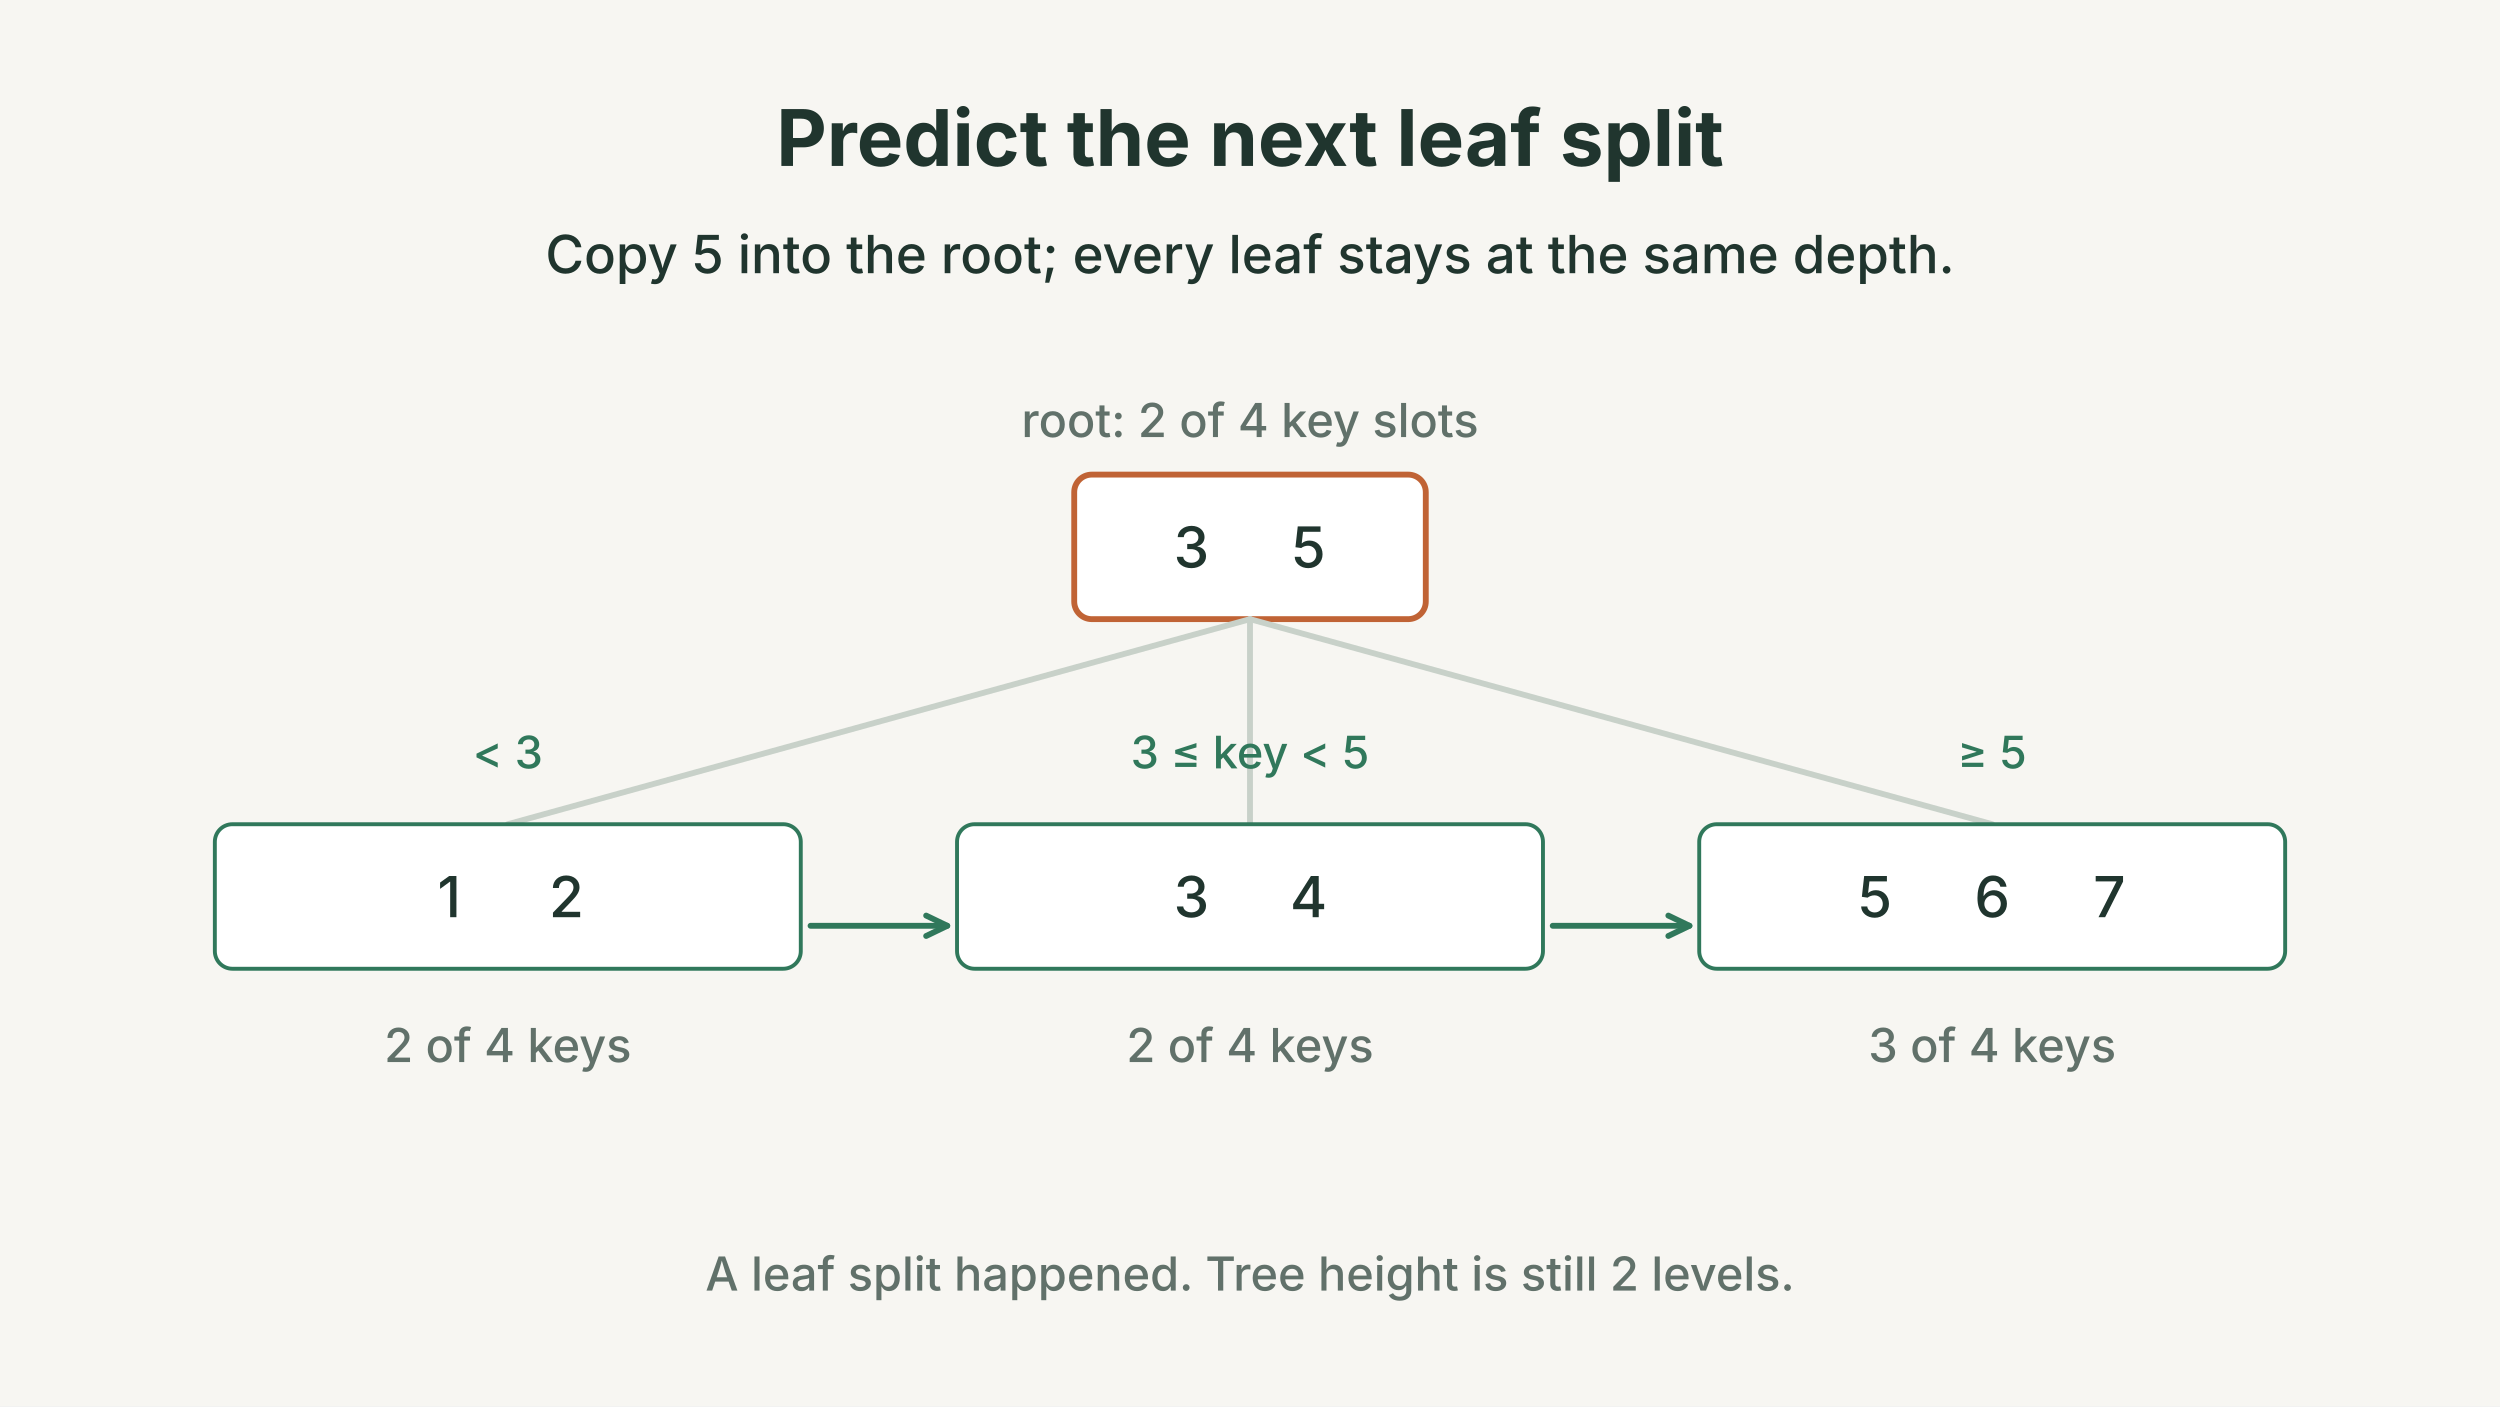
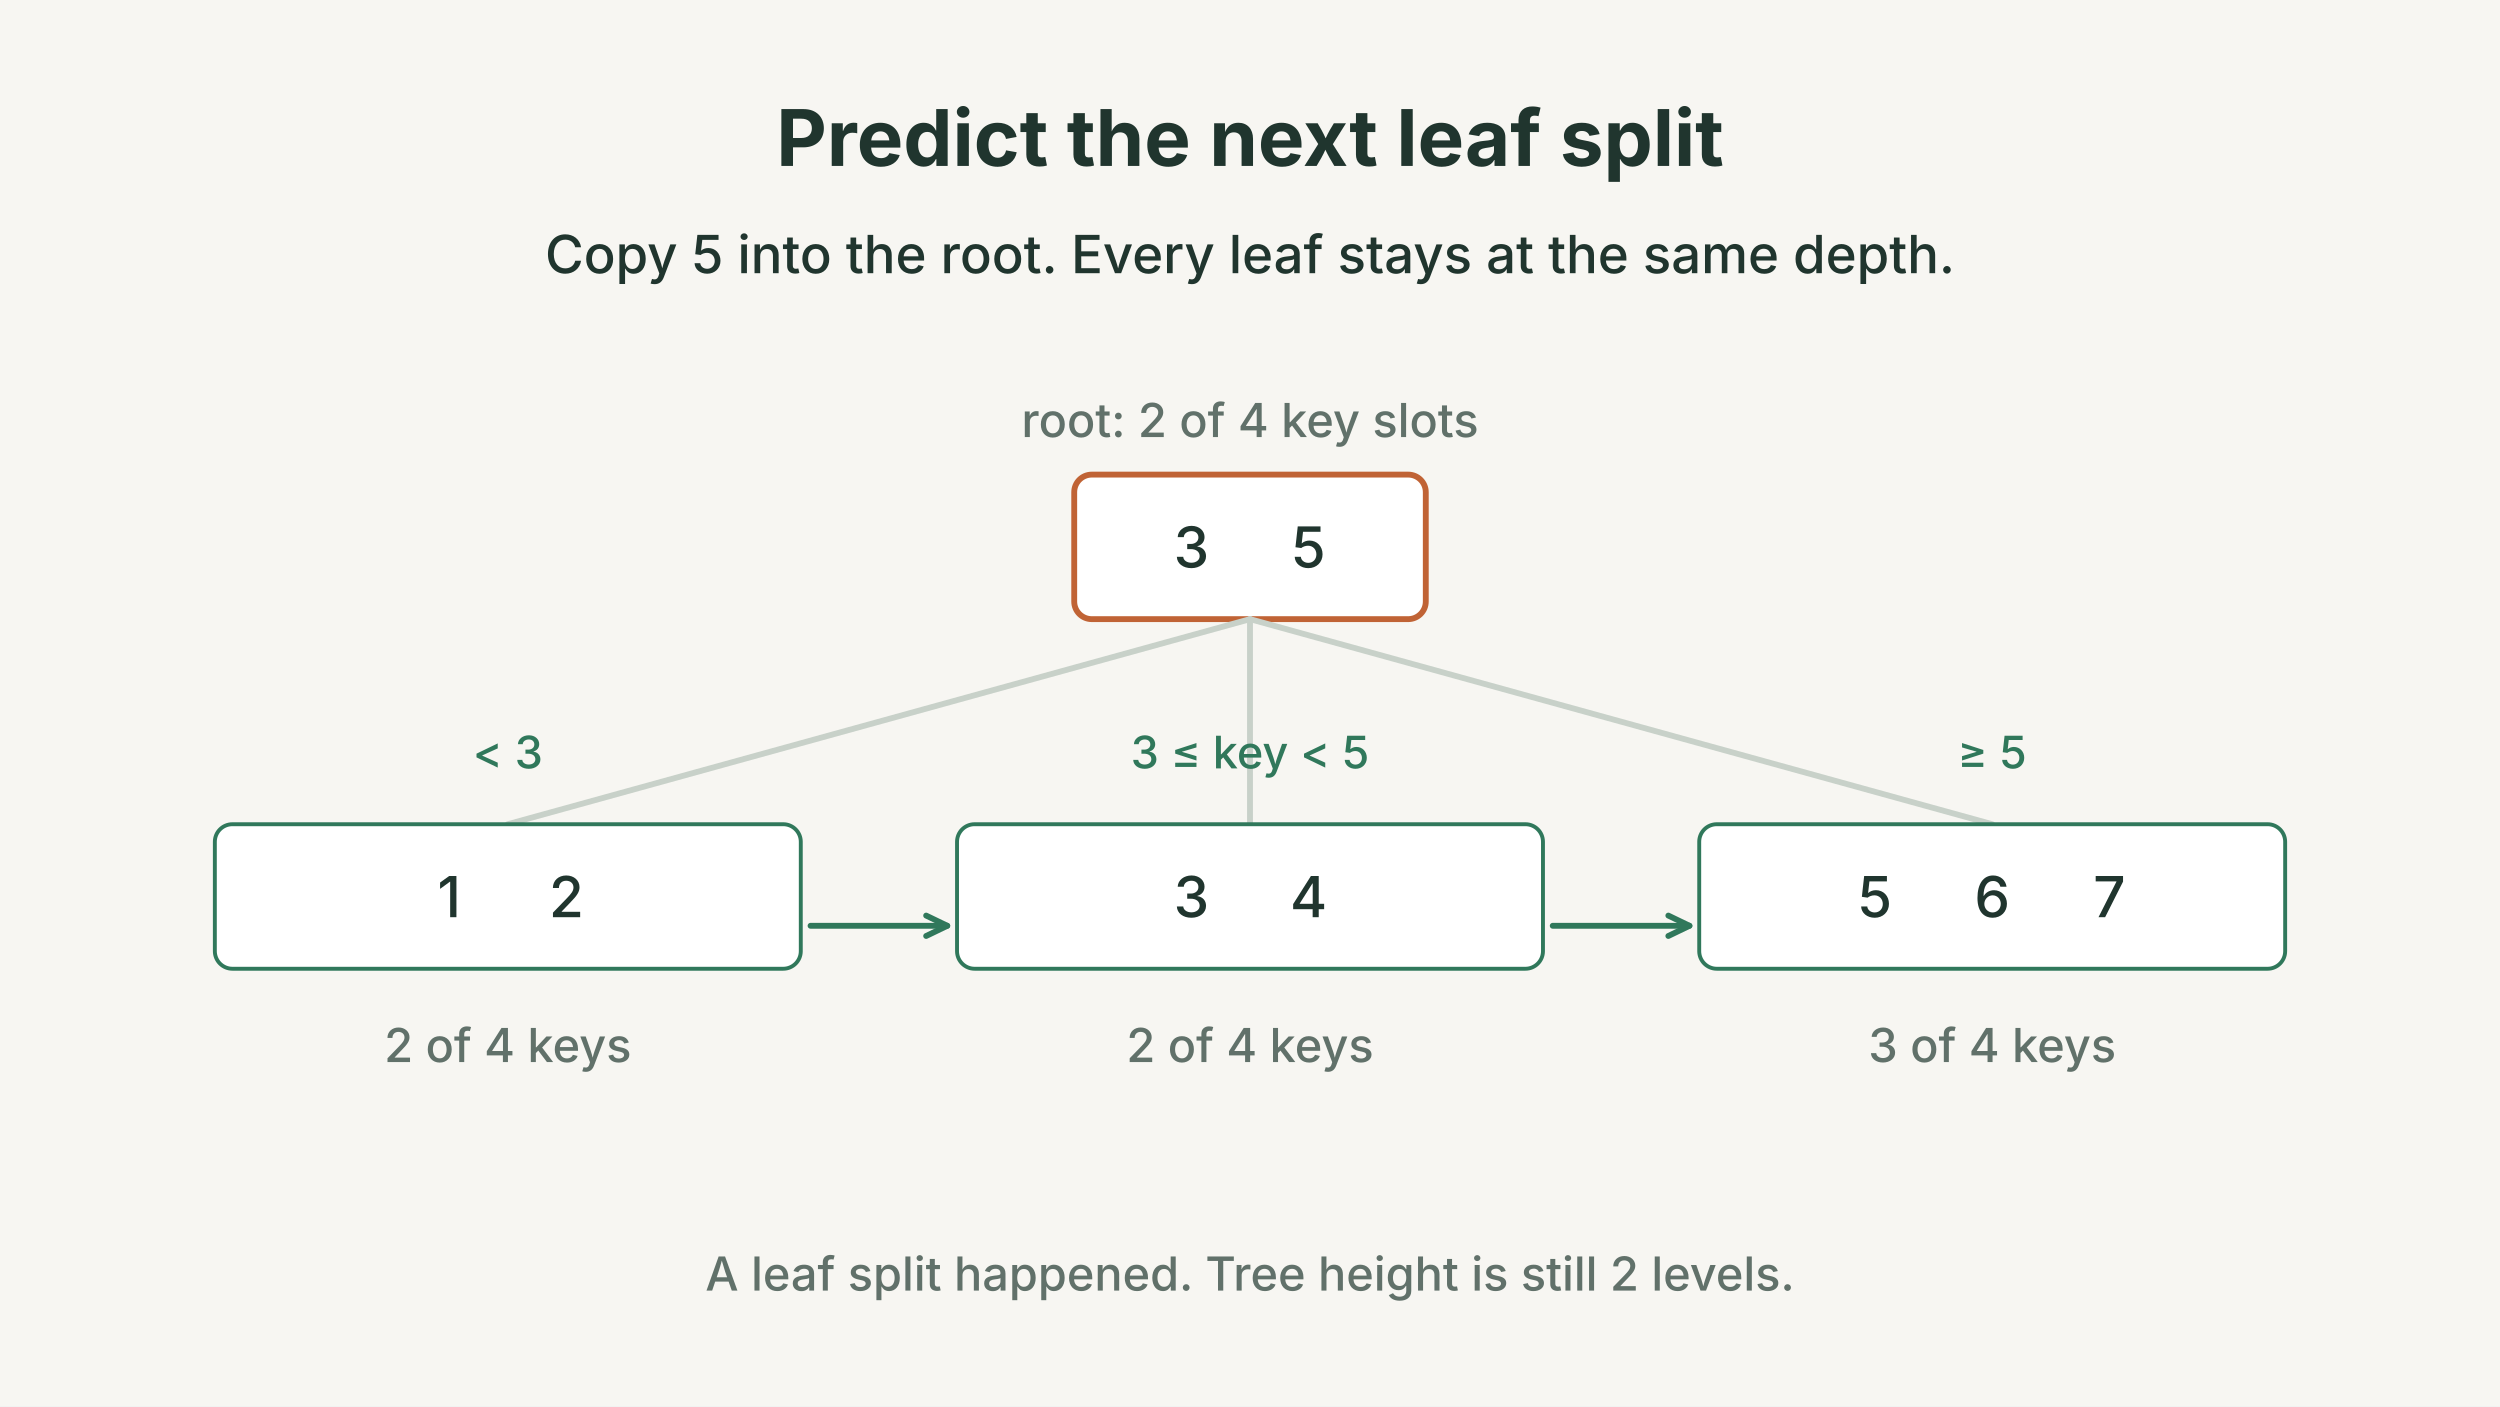
<svg xmlns="http://www.w3.org/2000/svg" viewBox="0 0 1280 720" role="img" aria-labelledby="title desc" font-family="-apple-system, BlinkMacSystemFont, Segoe UI, sans-serif">
  <rect width="1280" height="720" fill="#f7f6f2" />
  <text x="640" y="70" fill="#20352e" font-size="40" text-anchor="middle" font-weight="650" dominant-baseline="middle">Predict the next leaf split</text>
-   <text x="640" y="130" fill="#20352e" font-size="27" text-anchor="middle" font-weight="500" dominant-baseline="middle">Copy 5 into the root; every leaf stays at the same depth.</text>
+   <text x="640" y="130" fill="#20352e" font-size="27" text-anchor="middle" font-weight="500" dominant-baseline="middle">Copy 5 into the root. Every leaf stays at the same depth.</text>
  <text x="640" y="215" fill="#61716a" font-size="24" text-anchor="middle" font-weight="500" dominant-baseline="middle">root: 2 of 4 key slots</text>
  <rect x="550" y="243" width="180" height="74" rx="9" fill="#ffffff" stroke="#c06335" stroke-width="3" />
  <text x="610" y="280" fill="#20352e" font-size="29" text-anchor="middle" font-weight="500" dominant-baseline="middle">3</text>
  <text x="670" y="280" fill="#20352e" font-size="29" text-anchor="middle" font-weight="500" dominant-baseline="middle">5</text>
  <line x1="640" y1="317" x2="260" y2="422" stroke="#c8d1c9" stroke-width="3" stroke-dasharray="" stroke-linecap="round" />
  <rect x="110" y="422" width="300" height="74" rx="9" fill="#ffffff" stroke="#30785b" stroke-width="2" />
  <text x="230" y="459" fill="#20352e" font-size="29" text-anchor="middle" font-weight="500" dominant-baseline="middle">1</text>
  <text x="290" y="459" fill="#20352e" font-size="29" text-anchor="middle" font-weight="500" dominant-baseline="middle">2</text>
  <text x="260" y="535" fill="#61716a" font-size="24" text-anchor="middle" font-weight="500" dominant-baseline="middle">2 of 4 keys</text>
  <line x1="415" y1="474" x2="485" y2="474" stroke="#30785b" stroke-width="3" stroke-dasharray="" stroke-linecap="round" />
  <path d="M 474.195 479.22 L 485 474 L 474.195 468.78" fill="none" stroke="#30785b" stroke-width="3" stroke-linecap="round" stroke-linejoin="round" />
  <line x1="640" y1="317" x2="640" y2="422" stroke="#c8d1c9" stroke-width="3" stroke-dasharray="" stroke-linecap="round" />
  <rect x="490" y="422" width="300" height="74" rx="9" fill="#ffffff" stroke="#30785b" stroke-width="2" />
  <text x="610" y="459" fill="#20352e" font-size="29" text-anchor="middle" font-weight="500" dominant-baseline="middle">3</text>
  <text x="670" y="459" fill="#20352e" font-size="29" text-anchor="middle" font-weight="500" dominant-baseline="middle">4</text>
  <text x="640" y="535" fill="#61716a" font-size="24" text-anchor="middle" font-weight="500" dominant-baseline="middle">2 of 4 keys</text>
  <line x1="795" y1="474" x2="865" y2="474" stroke="#30785b" stroke-width="3" stroke-dasharray="" stroke-linecap="round" />
  <path d="M 854.195 479.22 L 865 474 L 854.195 468.78" fill="none" stroke="#30785b" stroke-width="3" stroke-linecap="round" stroke-linejoin="round" />
  <line x1="640" y1="317" x2="1020" y2="422" stroke="#c8d1c9" stroke-width="3" stroke-dasharray="" stroke-linecap="round" />
  <rect x="870" y="422" width="300" height="74" rx="9" fill="#ffffff" stroke="#30785b" stroke-width="2" />
  <text x="960" y="459" fill="#20352e" font-size="29" text-anchor="middle" font-weight="500" dominant-baseline="middle">5</text>
  <text x="1020" y="459" fill="#20352e" font-size="29" text-anchor="middle" font-weight="500" dominant-baseline="middle">6</text>
  <text x="1080" y="459" fill="#20352e" font-size="29" text-anchor="middle" font-weight="500" dominant-baseline="middle">7</text>
  <text x="1020" y="535" fill="#61716a" font-size="24" text-anchor="middle" font-weight="500" dominant-baseline="middle">3 of 4 keys</text>
  <text x="260" y="385" fill="#30785b" font-size="23" text-anchor="middle" font-weight="500" dominant-baseline="middle">&lt; 3</text>
  <text x="640" y="385" fill="#30785b" font-size="23" text-anchor="middle" font-weight="500" dominant-baseline="middle">3 ≤ key &lt; 5</text>
  <text x="1020" y="385" fill="#30785b" font-size="23" text-anchor="middle" font-weight="500" dominant-baseline="middle">≥ 5</text>
  <text x="640" y="652" fill="#61716a" font-size="24" text-anchor="middle" font-weight="500" dominant-baseline="middle">A leaf split happened. Tree height is still 2 levels.</text>
</svg>
